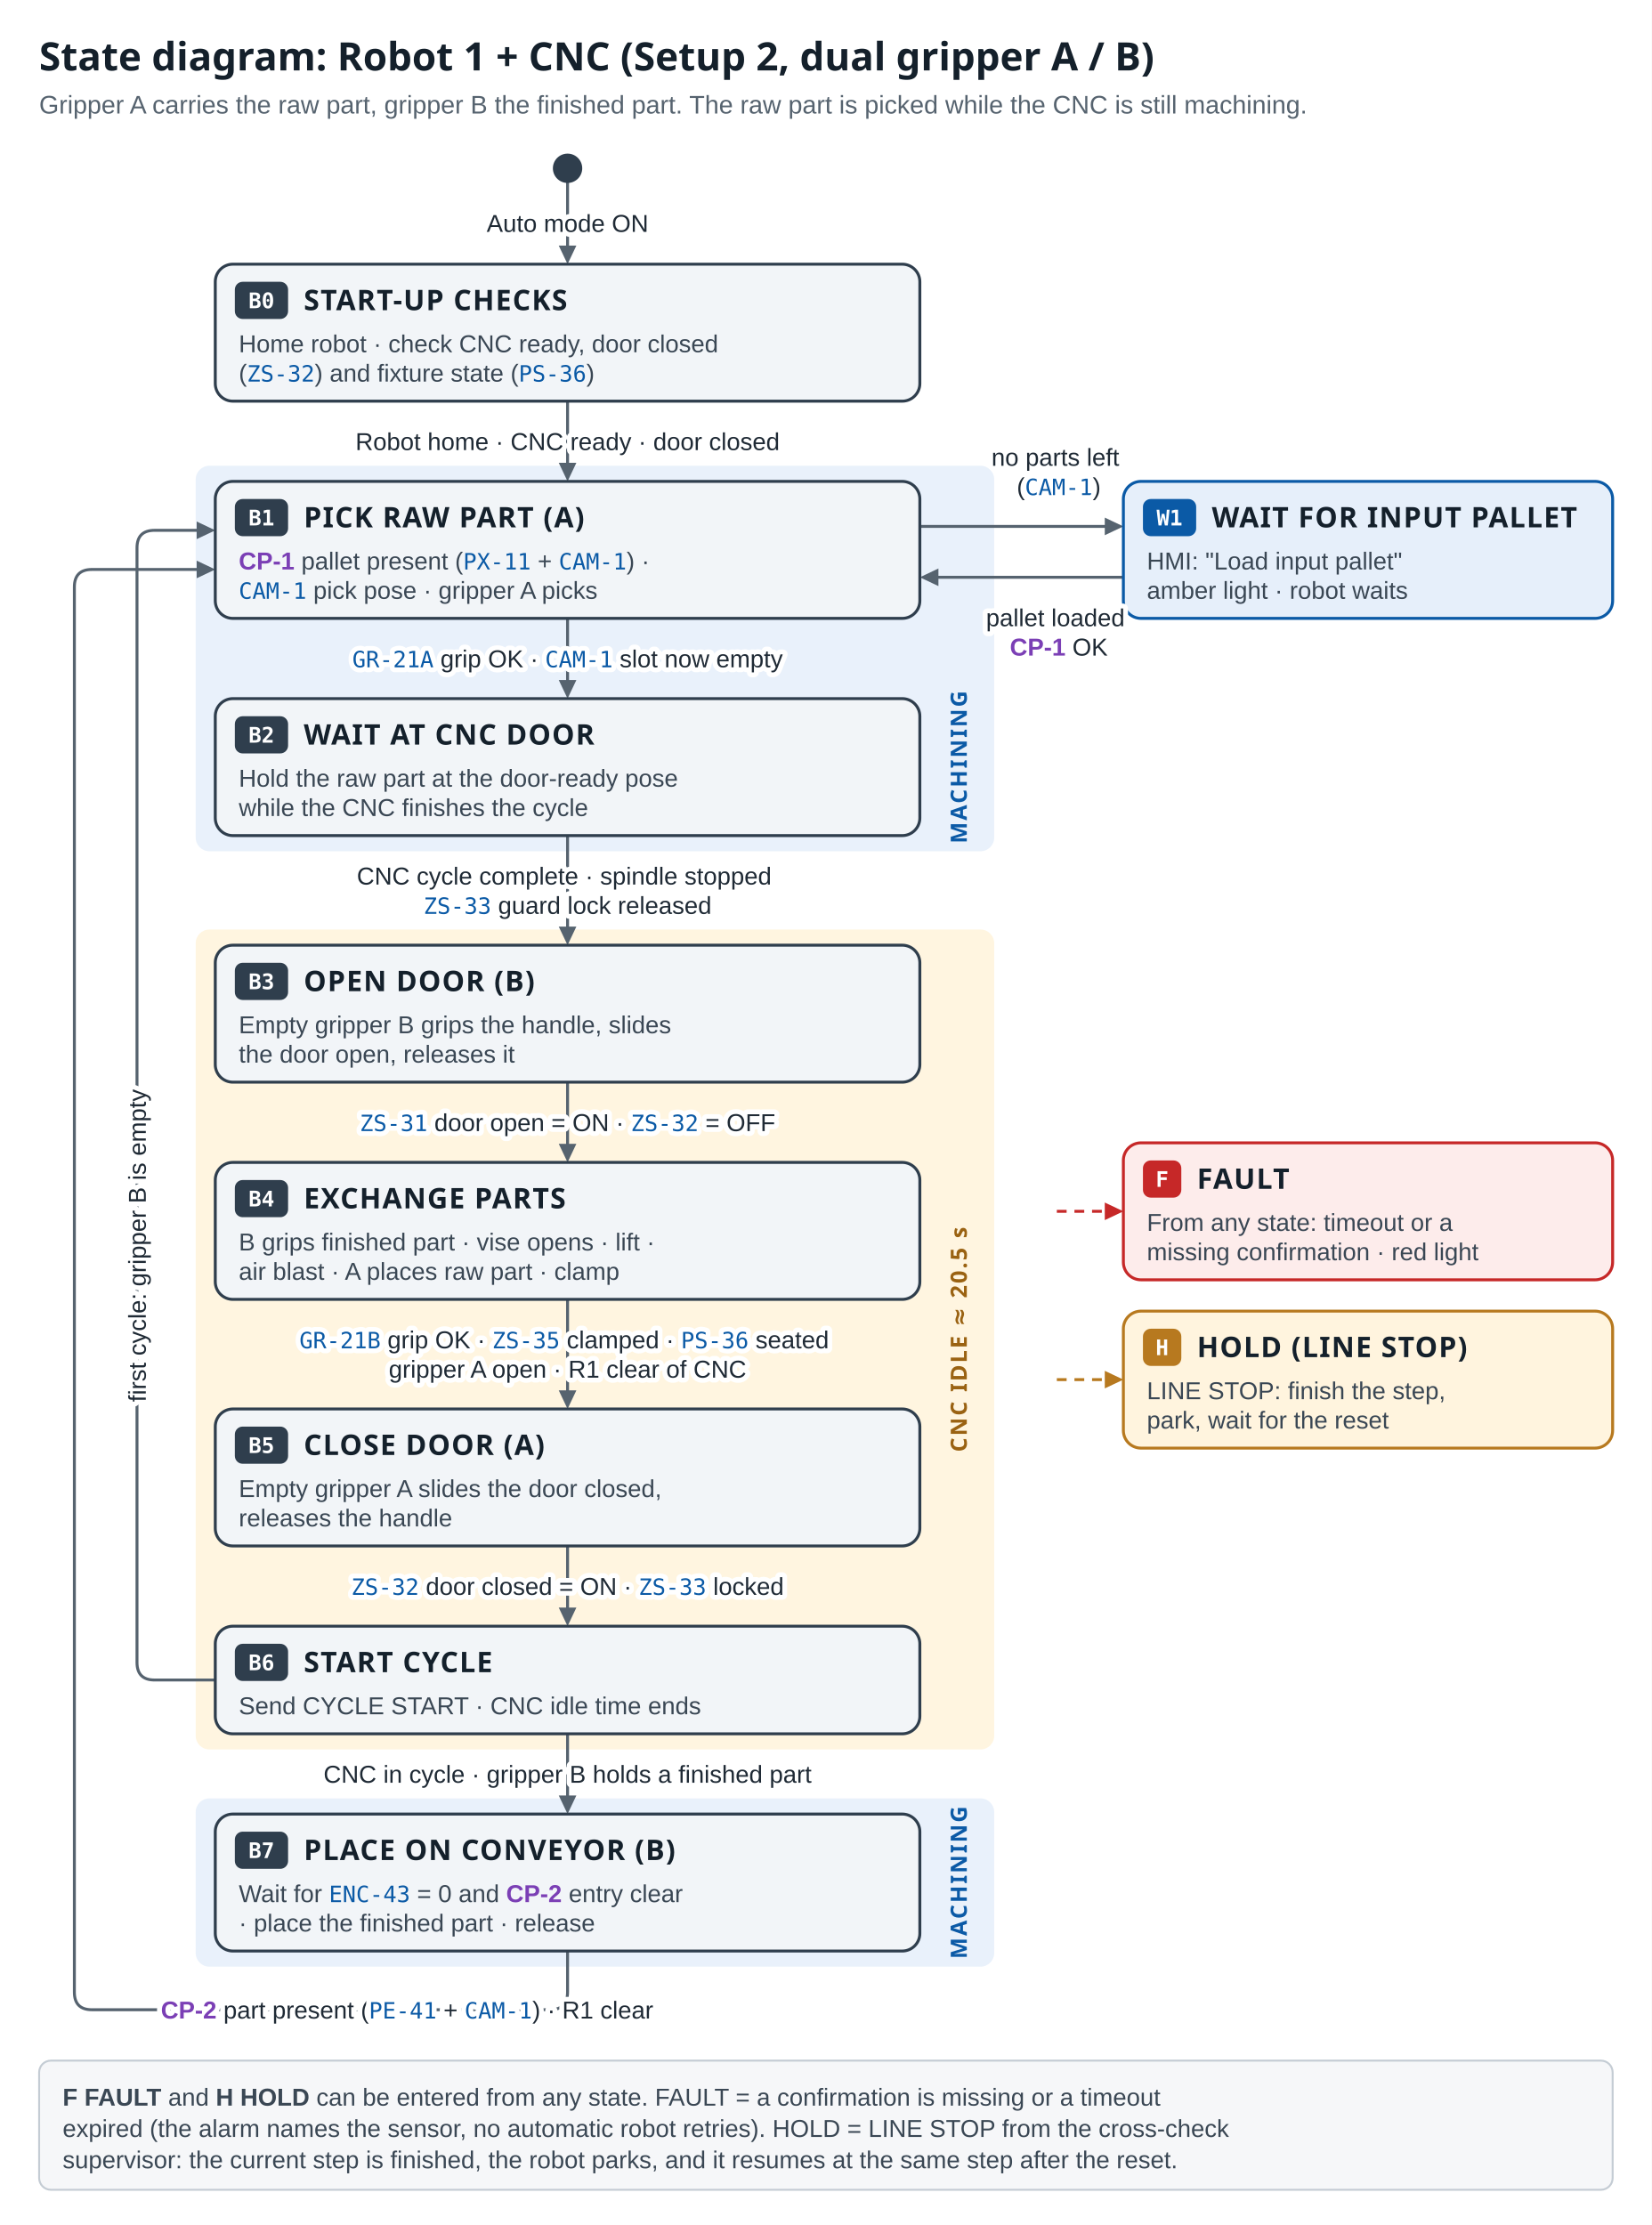
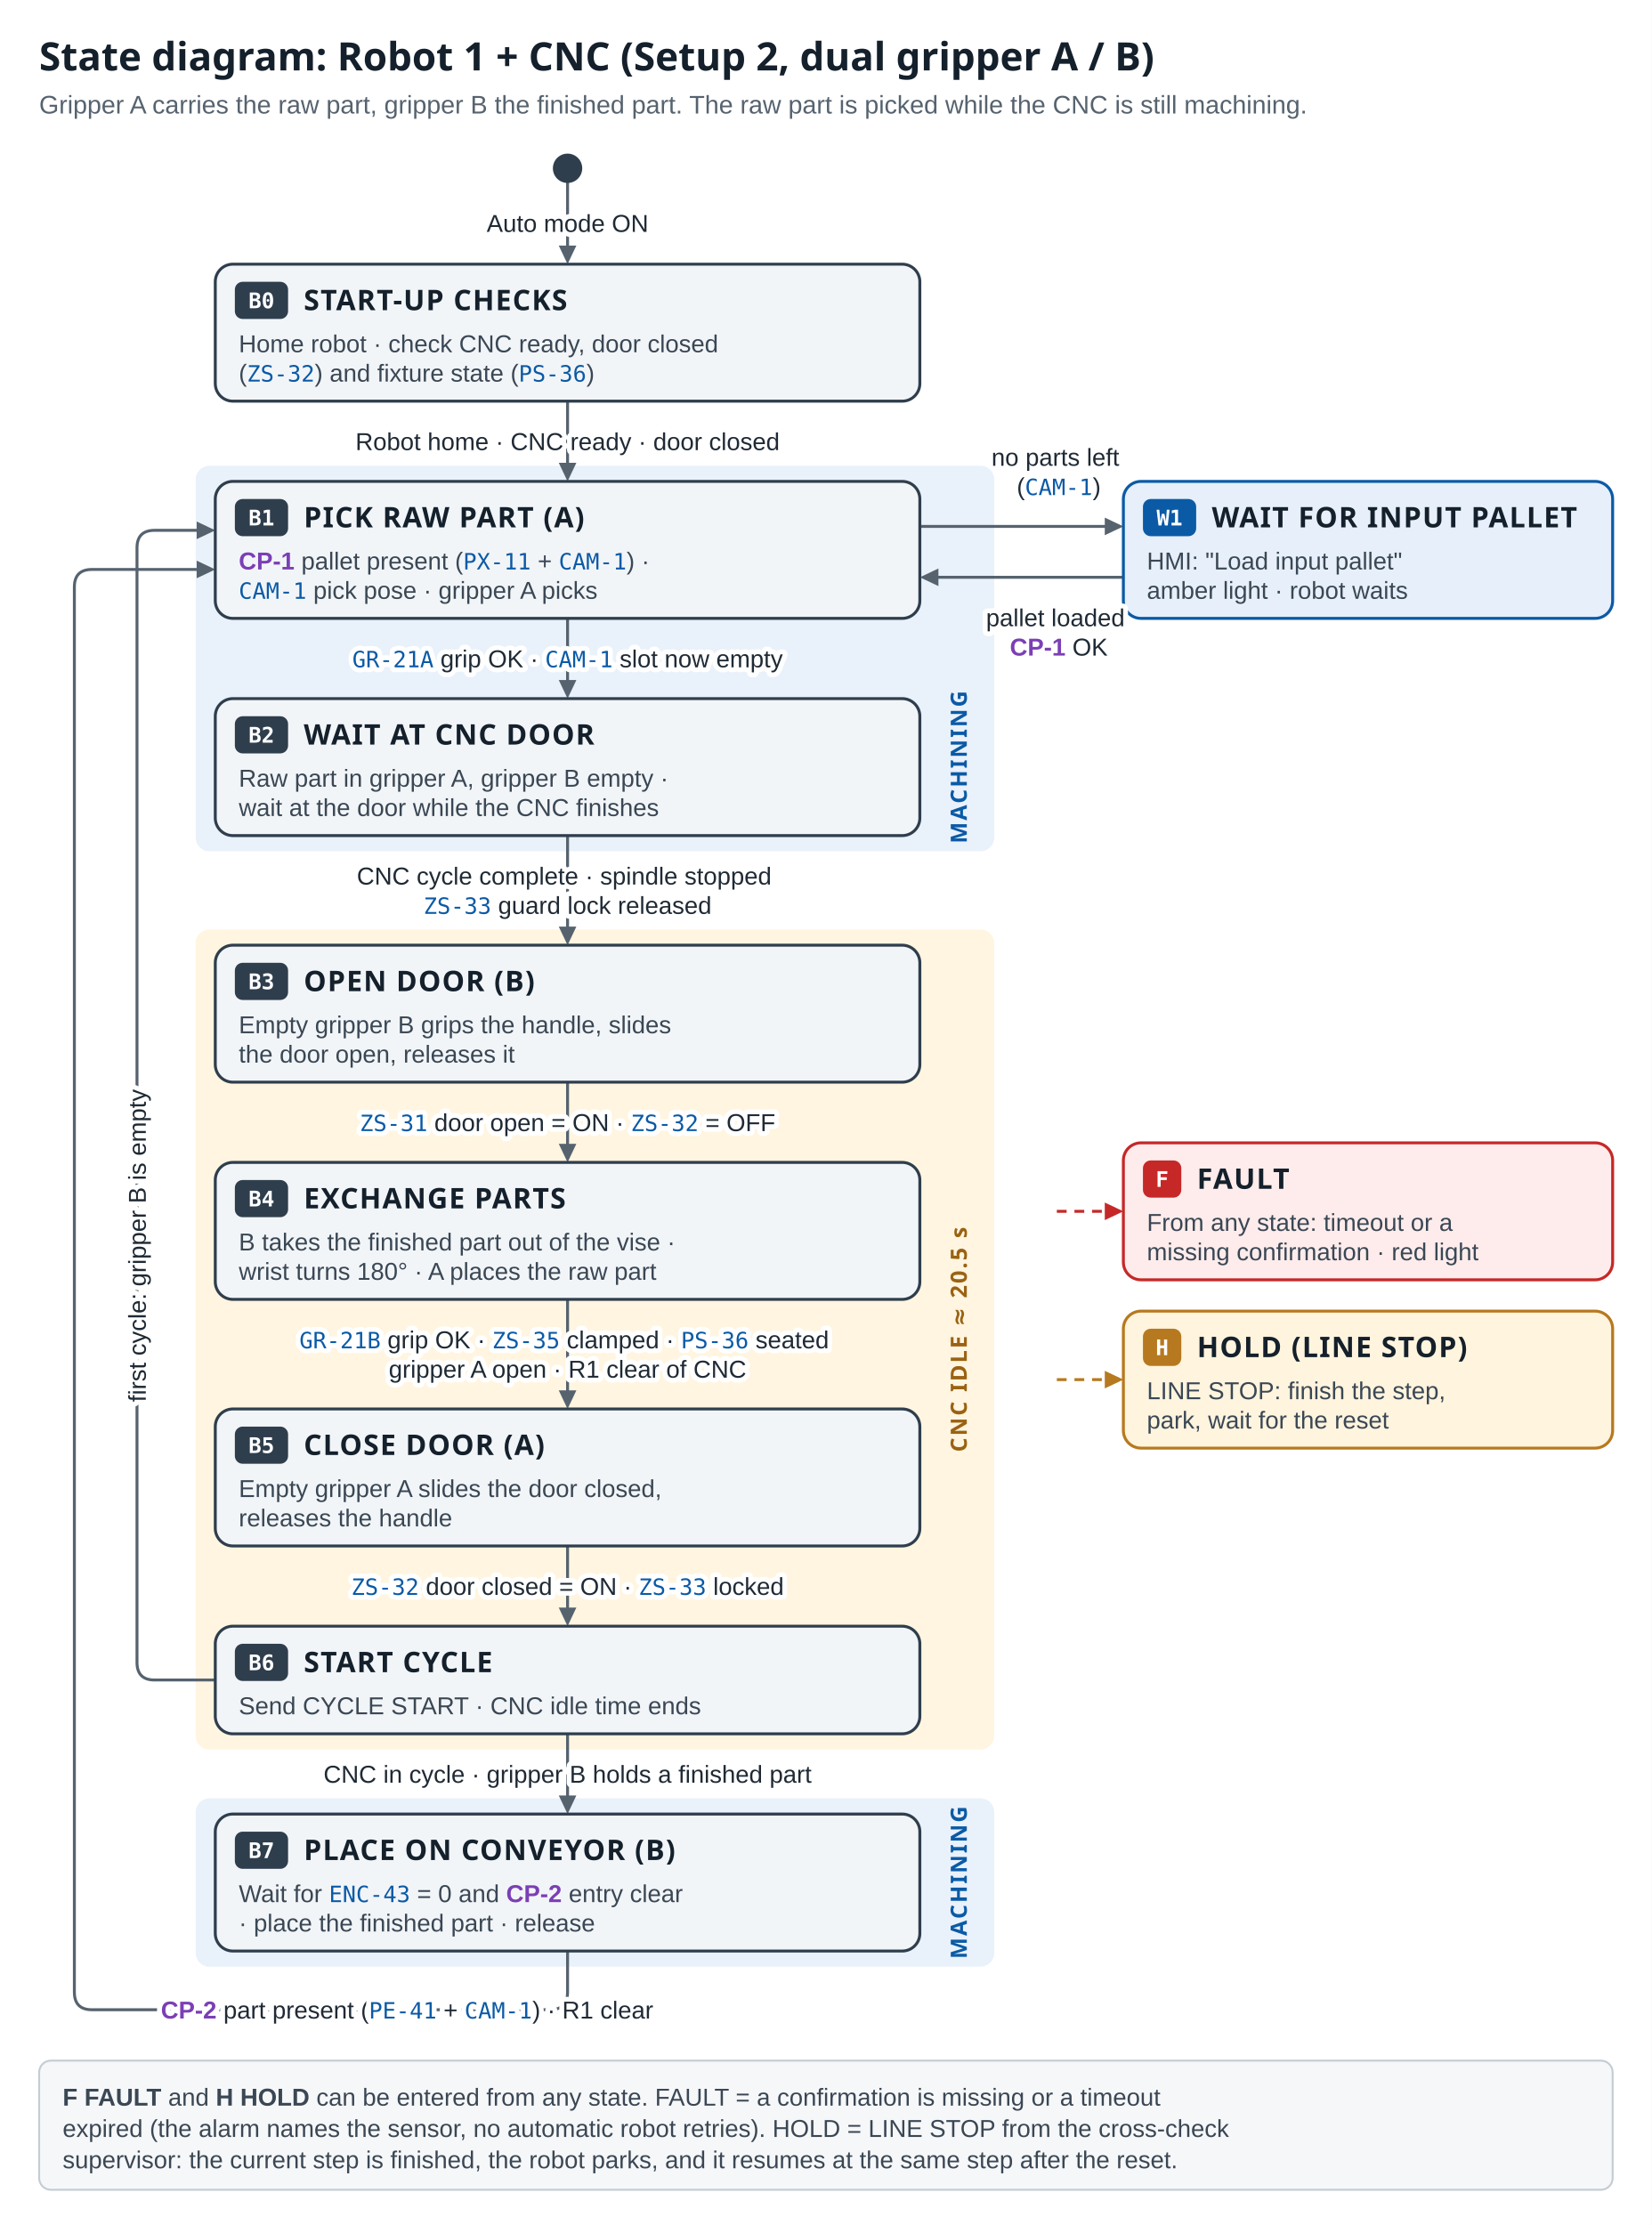
<svg xmlns="http://www.w3.org/2000/svg" class="dg-root" viewBox="0 0 844 1137" width="844" height="1137" font-family="'Barlow', 'Segoe UI', Arial, sans-serif" role="img" aria-label="State diagram: Robot 1 + CNC (Setup 2, dual gripper A / B)">
  <style>
.dg-root{font-family:'Barlow','Segoe UI',Arial,sans-serif}
.dg-bg{fill:var(--dg-bg,#ffffff)}
.dg-title{font-family:'Barlow Semi Condensed','Barlow','Segoe UI',sans-serif;font-weight:700;font-size:20px;fill:var(--dg-ink,#14202b)}
.dg-sub{font-size:13px;fill:var(--dg-muted,#56636f)}
.dg-st-rect{fill:var(--dg-st,#f2f5f8);stroke:var(--dg-line,#2f3e4d);stroke-width:1.5}
.dg-st-title{font-family:'Barlow Semi Condensed','Barlow','Segoe UI',sans-serif;font-weight:700;font-size:14.5px;fill:var(--dg-ink,#14202b);letter-spacing:.04em}
.dg-st-do{font-size:12.5px;fill:var(--dg-soft,#3a4754)}
.dg-st-chip{fill:var(--dg-line,#2f3e4d)}
.dg-st-chiptext{font-family:'IBM Plex Mono',Consolas,monospace;font-weight:600;font-size:11px;fill:var(--dg-chipink,#ffffff)}
.dg-tr{fill:none;stroke:var(--dg-arrow,#56636f);stroke-width:1.5}
.dg-head{fill:var(--dg-arrow,#56636f)}
.dg-dash{stroke-dasharray:5 4}
.dg-trk-fault .dg-tr{stroke:var(--dg-red,#c62828)} .dg-trk-fault .dg-head{fill:var(--dg-red,#c62828)}
.dg-trk-hold .dg-tr{stroke:var(--dg-amber,#b7791f)} .dg-trk-hold .dg-head{fill:var(--dg-amber,#b7791f)}
.dg-trk-ok .dg-tr{stroke:var(--dg-green,#1e7d45)} .dg-trk-ok .dg-head{fill:var(--dg-green,#1e7d45)}
.dg-guard{font-size:12.5px;fill:var(--dg-ink2,#1f2a35)}
.dg-halo{paint-order:stroke;stroke:var(--dg-bg,#ffffff);stroke-width:5px;stroke-linejoin:round}
.dg-tag{font-family:'IBM Plex Mono',Consolas,monospace;font-size:11.5px;font-weight:500;fill:var(--dg-blue,#0b5aa6)}
.dg-cp{font-weight:700;fill:var(--dg-cp,#7b3fb5)}
.dg-b{font-weight:700}
.dg-small{font-size:11.5px}
.dg-init{fill:var(--dg-line,#2f3e4d)}
.dg-k-wait .dg-st-rect{stroke-dasharray:5 3}
.dg-k-fault .dg-st-rect{fill:var(--dg-red-t,#fdeceb);stroke:var(--dg-red,#c62828)} .dg-k-fault .dg-st-chip{fill:var(--dg-red,#c62828)}
.dg-k-hold .dg-st-rect{fill:var(--dg-amber-t,#fff4de);stroke:var(--dg-amber,#b7791f)} .dg-k-hold .dg-st-chip{fill:var(--dg-amber,#b7791f)}
.dg-k-ok .dg-st-rect{fill:var(--dg-green-t,#e7f5ec);stroke:var(--dg-green,#1e7d45)} .dg-k-ok .dg-st-chip{fill:var(--dg-green,#1e7d45)}
.dg-k-warn .dg-st-rect{fill:var(--dg-amber-t,#fff4de);stroke:var(--dg-amber,#b7791f)} .dg-k-warn .dg-st-chip{fill:var(--dg-amber,#b7791f)}
.dg-k-stop .dg-st-rect{fill:var(--dg-red-t,#fdeceb);stroke:var(--dg-red,#c62828)} .dg-k-stop .dg-st-chip{fill:var(--dg-red,#c62828)}
.dg-k-op .dg-st-rect{fill:var(--dg-blue-t,#e6effa);stroke:var(--dg-blue,#0b5aa6)} .dg-k-op .dg-st-chip{fill:var(--dg-blue,#0b5aa6)}
.dg-k-check .dg-st-rect{fill:var(--dg-cp-t,#f3ecfa);stroke:var(--dg-cp,#7b3fb5)} .dg-k-check .dg-st-chip{fill:var(--dg-cp,#7b3fb5)}
.dg-band{stroke:none}
.dg-band-idle{fill:var(--dg-amber-b,#fff5e0)} .dg-band-run{fill:var(--dg-blue-b,#e9f1fb)}
.dg-band-stop{fill:var(--dg-green-b,#eaf6ee)} .dg-band-move{fill:var(--dg-gray-b,#eef1f4)}
.dg-band-label{font-family:'Barlow Semi Condensed','Barlow',sans-serif;font-weight:700;font-size:11.5px;letter-spacing:.08em;fill:var(--dg-muted,#56636f)}
.dg-band-label.idle{fill:var(--dg-amber-d,#9a6212)} .dg-band-label.run{fill:var(--dg-blue,#0b5aa6)} .dg-band-label.stop{fill:var(--dg-green,#1e7d45)}
.dg-note-rect{fill:var(--dg-note,#f6f7f9);stroke:var(--dg-rule,#c4ccd4);stroke-width:1}
.dg-note{font-size:12.5px;fill:var(--dg-soft,#3a4754)}
.dg-choice{fill:var(--dg-st,#f2f5f8);stroke:var(--dg-line,#2f3e4d);stroke-width:1.5}
.dg-choice-t{font-family:'Barlow Semi Condensed','Barlow',sans-serif;font-weight:700;font-size:13.5px;fill:var(--dg-ink,#14202b)}
.dg-node{fill:var(--dg-st,#f2f5f8);stroke:var(--dg-line,#2f3e4d);stroke-width:1.4}
.dg-node.ok{fill:var(--dg-green-t,#e7f5ec);stroke:var(--dg-green,#1e7d45)}
.dg-node.warn{fill:var(--dg-amber-t,#fff4de);stroke:var(--dg-amber,#b7791f)}
.dg-node.stop{fill:var(--dg-red-t,#fdeceb);stroke:var(--dg-red,#c62828)}
.dg-node.check{fill:var(--dg-cp-t,#f3ecfa);stroke:var(--dg-cp,#7b3fb5)}
.dg-node.op{fill:var(--dg-blue-t,#e6effa);stroke:var(--dg-blue,#0b5aa6)}
.dg-node-t{font-family:'Barlow Semi Condensed','Barlow',sans-serif;font-weight:700;font-size:14px;fill:var(--dg-ink,#14202b)}
.dg-node-s{font-size:12.5px;fill:var(--dg-soft,#3a4754)}
.dg-owner{font-family:'Barlow Semi Condensed','Barlow',sans-serif;font-weight:700;font-size:10.5px;letter-spacing:.08em;fill:#ffffff}
.dg-owner-r{fill:#2f3e4d}
.dg-owner-r.op,.dg-owner-r.light{fill:#0b5aa6} .dg-owner-r.cnc{fill:#a0521d} .dg-owner-r.conv{fill:#2f6f5e} .dg-owner-r.r2{fill:#806000}
.dg-owner-r.cam{fill:#7b3fb5} .dg-owner-r.gauge{fill:#a33a3a} .dg-owner-r.ok{fill:#1e7d45} .dg-owner-r.nok{fill:#c62828}
.dg-conn{fill:var(--dg-bg,#ffffff);stroke:var(--dg-line,#2f3e4d);stroke-width:1.5}
.dg-conn-t{font-family:'Barlow Semi Condensed','Barlow',sans-serif;font-weight:700;font-size:13px;fill:var(--dg-ink,#14202b)}
.dg-num{font-family:'Barlow Semi Condensed','Barlow',sans-serif;font-weight:700;font-size:14px;fill:var(--dg-muted,#56636f)}
.dg-active .dg-st-rect,.dg-active .dg-node,.dg-active .dg-choice{stroke:var(--dg-active,#0a66e8);stroke-width:3.2;fill:var(--dg-active-t,#dde9fc)}
.dg-active .dg-st-chip{fill:var(--dg-active,#0a66e8)}
.dg-flash .dg-tr{stroke:var(--dg-active,#0a66e8);stroke-width:3} .dg-flash .dg-head{fill:var(--dg-active,#0a66e8)}
/* layout drawing */
.ly-fence{fill:none;stroke:var(--dg-rule,#aab4be);stroke-width:1.3;stroke-dasharray:2 5}
.ly-aisle{font-family:'Barlow Semi Condensed','Barlow',sans-serif;font-weight:700;font-size:11px;letter-spacing:.14em;fill:var(--dg-muted,#56636f)}
.ly-mach{fill:var(--ly-mach,#dfe5ea);stroke:var(--dg-line,#2f3e4d);stroke-width:1.6}
.ly-mach-in{fill:var(--ly-mach-in,#eef2f5);stroke:var(--ly-rule2,#9aa6b1);stroke-width:1}
.ly-pallet{fill:var(--ly-pallet,#e9dcc6);stroke:var(--ly-pallet-s,#8a6d3b);stroke-width:1.5}
.ly-slot{fill:none;stroke:var(--ly-slot,#b39a6e);stroke-width:.9;stroke-dasharray:2 2}
.ly-part{fill:var(--ly-raw,#a9b2ba);stroke:var(--ly-raw-s,#56626c);stroke-width:1.1}
.ly-part.fin{fill:var(--ly-fin,#dfe8f0);stroke:var(--ly-fin-s,#43698c)}
.ly-part.nok{stroke:var(--dg-red,#c62828);stroke-width:2.2}
.ly-pocket{fill:none;stroke:var(--ly-fin-s,#43698c);stroke-width:.9}
.ly-belt{fill:var(--ly-belt,#39414a)}
.ly-frame{fill:var(--ly-frame,#8d98a3)}
.ly-roller{stroke:var(--ly-roller,#5b646d);stroke-width:1.1}
.ly-stop{fill:var(--dg-red,#c62828)}
.ly-robot{fill:var(--ly-robot,#2c4a66);stroke:var(--ly-robot-s,#15283a);stroke-width:1.5}
.ly-robot-t{font-family:'Barlow Semi Condensed','Barlow',sans-serif;font-weight:700;font-size:11.5px;fill:#ffffff;letter-spacing:.04em}
.ly-link{stroke:var(--ly-link,#5f7d99);stroke-width:13;stroke-linecap:round;fill:none}
.ly-link2{stroke:var(--ly-link2,#7f9ab3);stroke-width:10;stroke-linecap:round;fill:none}
.ly-joint{fill:var(--ly-joint,#243a52)}
.ly-finger{stroke:var(--ly-joint,#243a52);stroke-width:3.2;stroke-linecap:round}
.ly-door{fill:var(--ly-door,#6f8193);stroke:var(--dg-line,#2f3e4d);stroke-width:1}
.ly-track{stroke:var(--ly-rule2,#9aa6b1);stroke-width:1.1;stroke-dasharray:3 3}
.ly-handle{fill:var(--dg-line,#2f3e4d)}
.ly-label{font-family:'Barlow Semi Condensed','Barlow',sans-serif;font-weight:700;font-size:14px;fill:var(--dg-ink,#14202b);letter-spacing:.05em}
.ly-sub{font-size:11.5px;fill:var(--dg-soft,#3a4754)}
.ly-tag{font-family:'IBM Plex Mono',Consolas,monospace;font-size:11px;font-weight:600;fill:var(--dg-blue,#0b5aa6)}
.ly-tag.cam{fill:var(--dg-cp,#7b3fb5)} .ly-tag.saf{fill:var(--ly-safety,#946c00)}
.ly-sens{fill:var(--dg-bg,#ffffff);stroke:var(--dg-blue,#0b5aa6);stroke-width:1.6}
.ly-sens.safety{stroke:var(--ly-safety,#c79400)}
.ly-led{fill:var(--ly-led-off,#c3cad1)}
.ly-led.on{fill:var(--ly-led-on,#1ea453)}
.ly-led.bad{fill:var(--dg-red,#d32f2f)}
.ly-beam{stroke:var(--ly-beam,#d33b3b);stroke-width:1.1;stroke-dasharray:2 3;opacity:.8}
.ly-fov{fill:var(--ly-fov,rgba(123,63,181,.045));stroke:var(--dg-cp,#7b3fb5);stroke-width:1.3;stroke-dasharray:7 4}
.ly-roi{fill:none;stroke:var(--dg-cp,#7b3fb5);stroke-width:1.1;stroke-dasharray:2 2}
.ly-roi-t{font-family:'IBM Plex Mono',Consolas,monospace;font-size:10px;font-weight:600;fill:var(--dg-cp,#7b3fb5)}
.ly-roi-t.on-belt{fill:#d9c5f5}
.ly-cam{fill:var(--dg-cp,#7b3fb5)}
.ly-nok{fill:var(--ly-nok,#fbe3e1);stroke:var(--dg-red,#c62828);stroke-width:1.6}
.ly-nok-h{stroke:var(--dg-red,#c62828);stroke-width:.9;opacity:.35}
.ly-gauge{fill:var(--ly-gauge,#e9eef3);stroke:var(--dg-line,#2f3e4d);stroke-width:1.5}
.ly-datum{fill:var(--dg-line,#2f3e4d)}
.ly-laser{fill:var(--dg-red,#c62828)}
.ly-cab{fill:var(--ly-mach,#dfe5ea);stroke:var(--dg-line,#2f3e4d);stroke-width:1.3}
.ly-lamp-r{fill:#d32f2f} .ly-lamp-a{fill:#f2a900} .ly-lamp-g{fill:#1e9e52} .ly-lamp-b{fill:#1565c0}
.ly-lamp-off{opacity:.2}
.ly-scan{fill:var(--ly-scan,rgba(199,148,0,.09));stroke:var(--ly-safety,#c79400);stroke-width:1.1;stroke-dasharray:3 3}
.ly-flow{fill:none;stroke:#ffffff;stroke-width:1.8;opacity:.75}
.ly-note{font-size:11.5px;font-style:italic;fill:var(--dg-muted,#56636f)}
.ly-legend{font-size:12px;fill:var(--dg-soft,#3a4754)}
/* timing chart */
.gt-grid{stroke:var(--dg-rule,#d5dbe1);stroke-width:1}
.gt-axis{font-size:11.5px;fill:var(--dg-muted,#56636f)}
.gt-row{font-family:'Barlow Semi Condensed','Barlow',sans-serif;font-weight:700;font-size:13.5px;fill:var(--dg-ink,#14202b)}
.gt-bar-t{font-size:11.5px;fill:#ffffff;font-weight:600}
.gt-bar-t.dark{fill:var(--dg-ink,#14202b)}
.gt-mach{fill:#3f73b5} .gt-idle{fill:#e3a21a} .gt-door{fill:#2f3e4d} .gt-move{fill:#7d8b98} .gt-wait{fill:var(--dg-gray-b,#eef1f4);stroke:var(--dg-rule,#c4ccd4)} .gt-belt{fill:#2f6f5e} .gt-gauge{fill:#a33a3a}
.gt-kpi{font-family:'Barlow Semi Condensed','Barlow',sans-serif;font-weight:700;font-size:15px;fill:var(--dg-ink,#14202b)}
.gt-break{fill:var(--dg-bg,#ffffff);stroke:var(--dg-muted,#56636f);stroke-width:1.2}
+ .pill-t{font-family:'IBM Plex Mono',Consolas,monospace;font-size:10.5px;font-weight:600}
</style>
  <rect class="dg-bg" x="0" y="0" width="844" height="1137" />
  <text class="dg-title" x="20" y="36">State diagram: Robot 1 + CNC (Setup 2, dual gripper A / B)</text>
  <text class="dg-sub" x="20" y="58">Gripper A carries the raw part, gripper B the finished part. The raw part is picked while the CNC is still machining.</text>
  <rect class="dg-band dg-band-run" x="100" y="238" width="408" height="197" rx="7" />
  <text class="dg-band-label run" x="490" y="392" text-anchor="middle" transform="rotate(-90 490 392)" dy="4">MACHINING</text>
  <rect class="dg-band dg-band-idle" x="100" y="475" width="408" height="419" rx="7" />
  <text class="dg-band-label idle" x="490" y="684.5" text-anchor="middle" transform="rotate(-90 490 684.5)" dy="4">CNC IDLE ≈ 20.5 s</text>
  <rect class="dg-band dg-band-run" x="100" y="919" width="408" height="86" rx="7" />
  <text class="dg-band-label run" x="490" y="962" text-anchor="middle" transform="rotate(-90 490 962)" dy="4">MACHINING</text>
  <g class="dg-trg">
    <path class="dg-tr" d="M290 93 L290 130" />
    <polygon class="dg-head" points="290,135 294.5,125.5 285.5,125.5" />
  </g>
  <g class="dg-trg">
    <path class="dg-tr" d="M290 205 L290 241" />
    <polygon class="dg-head" points="290,246 294.5,236.5 285.5,236.5" />
  </g>
  <g class="dg-trg">
    <path class="dg-tr" d="M290 316 L290 352" />
    <polygon class="dg-head" points="290,357 294.5,347.5 285.5,347.5" />
  </g>
  <g class="dg-trg">
    <path class="dg-tr" d="M290 427 L290 478" />
    <polygon class="dg-head" points="290,483 294.5,473.5 285.5,473.5" />
  </g>
  <g class="dg-trg">
    <path class="dg-tr" d="M290 553 L290 589" />
    <polygon class="dg-head" points="290,594 294.5,584.5 285.5,584.5" />
  </g>
  <g class="dg-trg">
    <path class="dg-tr" d="M290 664 L290 715" />
    <polygon class="dg-head" points="290,720 294.5,710.5 285.5,710.5" />
  </g>
  <g class="dg-trg">
    <path class="dg-tr" d="M290 790 L290 826" />
    <polygon class="dg-head" points="290,831 294.5,821.5 285.5,821.5" />
  </g>
  <g class="dg-trg">
    <path class="dg-tr" d="M290 886 L290 922" />
    <polygon class="dg-head" points="290,927 294.5,917.5 285.5,917.5" />
  </g>
  <g class="dg-trg">
    <path class="dg-tr" d="M290 997 L290 1018 Q290 1027 281 1027 L47 1027 Q38 1027 38 1018 L38 300 Q38 291 47 291 L105 291" />
    <polygon class="dg-head" points="110,291 100.5,286.5 100.5,295.5" />
  </g>
  <g class="dg-trg">
    <path class="dg-tr" d="M110 858.5 L79 858.5 Q70 858.5 70 849.5 L70 280 Q70 271 79 271 L105 271" />
    <polygon class="dg-head" points="110,271 100.5,266.5 100.5,275.5" />
  </g>
  <g class="dg-trg">
    <path class="dg-tr" d="M470 269 L569 269" />
    <polygon class="dg-head" points="574,269 564.5,264.5 564.5,273.5" />
  </g>
  <g class="dg-trg">
    <path class="dg-tr" d="M574 295 L475 295" />
    <polygon class="dg-head" points="470,295 479.5,299.5 479.5,290.5" />
  </g>
  <g class="dg-trg dg-trk-fault">
    <path class="dg-tr dg-dash" d="M540 619 L569 619" />
    <polygon class="dg-head" points="574,619 564.5,614.5 564.5,623.5" />
  </g>
  <g class="dg-trg dg-trk-hold">
    <path class="dg-tr dg-dash" d="M540 705 L569 705" />
    <polygon class="dg-head" points="574,705 564.5,700.5 564.5,709.5" />
  </g>
  <circle class="dg-init" cx="290" cy="86" r="7.5" />
  <g class="dg-state" data-state="B0">
    <rect class="dg-st-rect" x="110" y="135" width="360" height="70" rx="9" />
    <rect class="dg-st-chip" x="120" y="144" width="27.2" height="19" rx="4" />
    <text class="dg-st-chiptext" x="133.6" y="157.5" text-anchor="middle">B0</text>
    <text class="dg-st-title" x="155.2" y="158.5">START-UP CHECKS</text>
    <text class="dg-st-do" x="122" y="180">Home robot · check CNC ready, door closed</text>
    <text class="dg-st-do" x="122" y="195">(<tspan class="dg-tag">ZS-32</tspan>) and fixture state (<tspan class="dg-tag">PS-36</tspan>)</text>
  </g>
  <g class="dg-state" data-state="B1">
    <rect class="dg-st-rect" x="110" y="246" width="360" height="70" rx="9" />
    <rect class="dg-st-chip" x="120" y="255" width="27.2" height="19" rx="4" />
    <text class="dg-st-chiptext" x="133.6" y="268.5" text-anchor="middle">B1</text>
    <text class="dg-st-title" x="155.2" y="269.5">PICK RAW PART (A)</text>
    <text class="dg-st-do" x="122" y="291">
      <tspan class="dg-cp">CP-1</tspan> pallet present (<tspan class="dg-tag">PX-11</tspan> + <tspan class="dg-tag">CAM-1</tspan>) ·</text>
    <text class="dg-st-do" x="122" y="306">
      <tspan class="dg-tag">CAM-1</tspan> pick pose · gripper A picks</text>
  </g>
  <g class="dg-state" data-state="B2">
    <rect class="dg-st-rect" x="110" y="357" width="360" height="70" rx="9" />
    <rect class="dg-st-chip" x="120" y="366" width="27.2" height="19" rx="4" />
    <text class="dg-st-chiptext" x="133.6" y="379.5" text-anchor="middle">B2</text>
    <text class="dg-st-title" x="155.2" y="380.5">WAIT AT CNC DOOR</text>
-     <text class="dg-st-do" x="122" y="402">Hold the raw part at the door-ready pose</text>
-     <text class="dg-st-do" x="122" y="417">while the CNC finishes the cycle</text>
+     <text class="dg-st-do" x="122" y="402">Raw part in gripper A, gripper B empty ·</text>
+     <text class="dg-st-do" x="122" y="417">wait at the door while the CNC finishes</text>
  </g>
  <g class="dg-state" data-state="B3">
    <rect class="dg-st-rect" x="110" y="483" width="360" height="70" rx="9" />
    <rect class="dg-st-chip" x="120" y="492" width="27.2" height="19" rx="4" />
    <text class="dg-st-chiptext" x="133.6" y="505.5" text-anchor="middle">B3</text>
    <text class="dg-st-title" x="155.2" y="506.5">OPEN DOOR (B)</text>
    <text class="dg-st-do" x="122" y="528">Empty gripper B grips the handle, slides</text>
    <text class="dg-st-do" x="122" y="543">the door open, releases it</text>
  </g>
  <g class="dg-state" data-state="B4">
    <rect class="dg-st-rect" x="110" y="594" width="360" height="70" rx="9" />
    <rect class="dg-st-chip" x="120" y="603" width="27.2" height="19" rx="4" />
    <text class="dg-st-chiptext" x="133.6" y="616.5" text-anchor="middle">B4</text>
    <text class="dg-st-title" x="155.2" y="617.5">EXCHANGE PARTS</text>
-     <text class="dg-st-do" x="122" y="639">B grips finished part · vise opens · lift ·</text>
-     <text class="dg-st-do" x="122" y="654">air blast · A places raw part · clamp</text>
+     <text class="dg-st-do" x="122" y="639">B takes the finished part out of the vise ·</text>
+     <text class="dg-st-do" x="122" y="654">wrist turns 180° · A places the raw part</text>
  </g>
  <g class="dg-state" data-state="B5">
    <rect class="dg-st-rect" x="110" y="720" width="360" height="70" rx="9" />
    <rect class="dg-st-chip" x="120" y="729" width="27.2" height="19" rx="4" />
    <text class="dg-st-chiptext" x="133.6" y="742.5" text-anchor="middle">B5</text>
    <text class="dg-st-title" x="155.2" y="743.5">CLOSE DOOR (A)</text>
    <text class="dg-st-do" x="122" y="765">Empty gripper A slides the door closed,</text>
    <text class="dg-st-do" x="122" y="780">releases the handle</text>
  </g>
  <g class="dg-state" data-state="B6">
    <rect class="dg-st-rect" x="110" y="831" width="360" height="55" rx="9" />
    <rect class="dg-st-chip" x="120" y="840" width="27.2" height="19" rx="4" />
    <text class="dg-st-chiptext" x="133.6" y="853.5" text-anchor="middle">B6</text>
    <text class="dg-st-title" x="155.2" y="854.5">START CYCLE</text>
    <text class="dg-st-do" x="122" y="876">Send CYCLE START · CNC idle time ends</text>
  </g>
  <g class="dg-state" data-state="B7">
    <rect class="dg-st-rect" x="110" y="927" width="360" height="70" rx="9" />
    <rect class="dg-st-chip" x="120" y="936" width="27.2" height="19" rx="4" />
    <text class="dg-st-chiptext" x="133.6" y="949.5" text-anchor="middle">B7</text>
    <text class="dg-st-title" x="155.2" y="950.5">PLACE ON CONVEYOR (B)</text>
    <text class="dg-st-do" x="122" y="972">Wait for <tspan class="dg-tag">ENC-43</tspan> = 0 and <tspan class="dg-cp">CP-2</tspan> entry clear</text>
    <text class="dg-st-do" x="122" y="987">· place the finished part · release</text>
  </g>
  <g class="dg-state dg-k-op" data-state="W1">
    <rect class="dg-st-rect" x="574" y="246" width="250" height="70" rx="9" />
    <rect class="dg-st-chip" x="584" y="255" width="27.2" height="19" rx="4" />
    <text class="dg-st-chiptext" x="597.6" y="268.5" text-anchor="middle">W1</text>
    <text class="dg-st-title" x="619.2" y="269.5">WAIT FOR INPUT PALLET</text>
    <text class="dg-st-do" x="586" y="291">HMI: "Load input pallet"</text>
    <text class="dg-st-do" x="586" y="306">amber light · robot waits</text>
  </g>
  <g class="dg-state dg-k-fault" data-state="F">
    <rect class="dg-st-rect" x="574" y="584" width="250" height="70" rx="9" />
    <rect class="dg-st-chip" x="584" y="593" width="19.6" height="19" rx="4" />
    <text class="dg-st-chiptext" x="593.8" y="606.5" text-anchor="middle">F</text>
    <text class="dg-st-title" x="611.6" y="607.5">FAULT</text>
    <text class="dg-st-do" x="586" y="629">From any state: timeout or a</text>
    <text class="dg-st-do" x="586" y="644">missing confirmation · red light</text>
  </g>
  <g class="dg-state dg-k-hold" data-state="H">
    <rect class="dg-st-rect" x="574" y="670" width="250" height="70" rx="9" />
    <rect class="dg-st-chip" x="584" y="679" width="19.6" height="19" rx="4" />
    <text class="dg-st-chiptext" x="593.8" y="692.5" text-anchor="middle">H</text>
    <text class="dg-st-title" x="611.6" y="693.5">HOLD (LINE STOP)</text>
    <text class="dg-st-do" x="586" y="715">LINE STOP: finish the step,</text>
    <text class="dg-st-do" x="586" y="730">park, wait for the reset</text>
  </g>
  <rect class="dg-note-rect" x="20" y="1053" width="804" height="66" rx="6" />
  <text class="dg-note" x="32" y="1076">
    <tspan class="dg-b">F FAULT</tspan> and <tspan class="dg-b">H HOLD</tspan> can be entered from any state. FAULT = a confirmation is missing or a timeout</text>
  <text class="dg-note" x="32" y="1092">expired (the alarm names the sensor, no automatic robot retries). HOLD = LINE STOP from the cross-check</text>
  <text class="dg-note" x="32" y="1108">supervisor: the current step is finished, the robot parks, and it resumes at the same step after the reset.</text>
  <text class="dg-guard dg-halo" x="290" y="118.5" text-anchor="middle">
    <tspan x="290">Auto mode ON</tspan>
  </text>
  <text class="dg-guard dg-halo" x="290" y="230" text-anchor="middle">
    <tspan x="290">Robot home · CNC ready · door closed</tspan>
  </text>
  <text class="dg-guard dg-halo" x="290" y="341" text-anchor="middle">
    <tspan x="290">
      <tspan class="dg-tag">GR-21A</tspan> grip OK · <tspan class="dg-tag">CAM-1</tspan> slot now empty</tspan>
  </text>
  <text class="dg-guard dg-halo" x="290" y="452" text-anchor="middle">
    <tspan x="290">CNC cycle complete · spindle stopped</tspan>
    <tspan x="290" dy="15">
      <tspan class="dg-tag">ZS-33</tspan> guard lock released</tspan>
  </text>
  <text class="dg-guard dg-halo" x="290" y="578" text-anchor="middle">
    <tspan x="290">
      <tspan class="dg-tag">ZS-31</tspan> door open = ON · <tspan class="dg-tag">ZS-32</tspan> = OFF</tspan>
  </text>
  <text class="dg-guard dg-halo" x="290" y="689" text-anchor="middle">
    <tspan x="290">
      <tspan class="dg-tag">GR-21B</tspan> grip OK · <tspan class="dg-tag">ZS-35</tspan> clamped · <tspan class="dg-tag">PS-36</tspan> seated</tspan>
    <tspan x="290" dy="15">gripper A open · R1 clear of CNC</tspan>
  </text>
  <text class="dg-guard dg-halo" x="290" y="815" text-anchor="middle">
    <tspan x="290">
      <tspan class="dg-tag">ZS-32</tspan> door closed = ON · <tspan class="dg-tag">ZS-33</tspan> locked</tspan>
  </text>
  <text class="dg-guard dg-halo" x="290" y="911" text-anchor="middle">
    <tspan x="290">CNC in cycle · gripper B holds a finished part</tspan>
  </text>
  <text class="dg-guard dg-halo" x="208" y="1031.5" text-anchor="middle">
    <tspan x="208">
      <tspan class="dg-cp">CP-2</tspan> part present (<tspan class="dg-tag">PE-41</tspan> + <tspan class="dg-tag">CAM-1</tspan>) · R1 clear</tspan>
  </text>
  <text class="dg-guard dg-halo" x="70" y="641" text-anchor="middle" transform="rotate(-90 70 636.5)">
    <tspan x="70">first cycle: gripper B is empty</tspan>
  </text>
  <text class="dg-guard dg-halo" x="541" y="238" text-anchor="middle">
    <tspan x="541">no parts left</tspan>
    <tspan x="541" dy="15">(<tspan class="dg-tag">CAM-1</tspan>)</tspan>
  </text>
  <text class="dg-guard dg-halo" x="541" y="320" text-anchor="middle">
    <tspan x="541">pallet loaded</tspan>
    <tspan x="541" dy="15">
      <tspan class="dg-cp">CP-1</tspan> OK</tspan>
  </text>
</svg>
